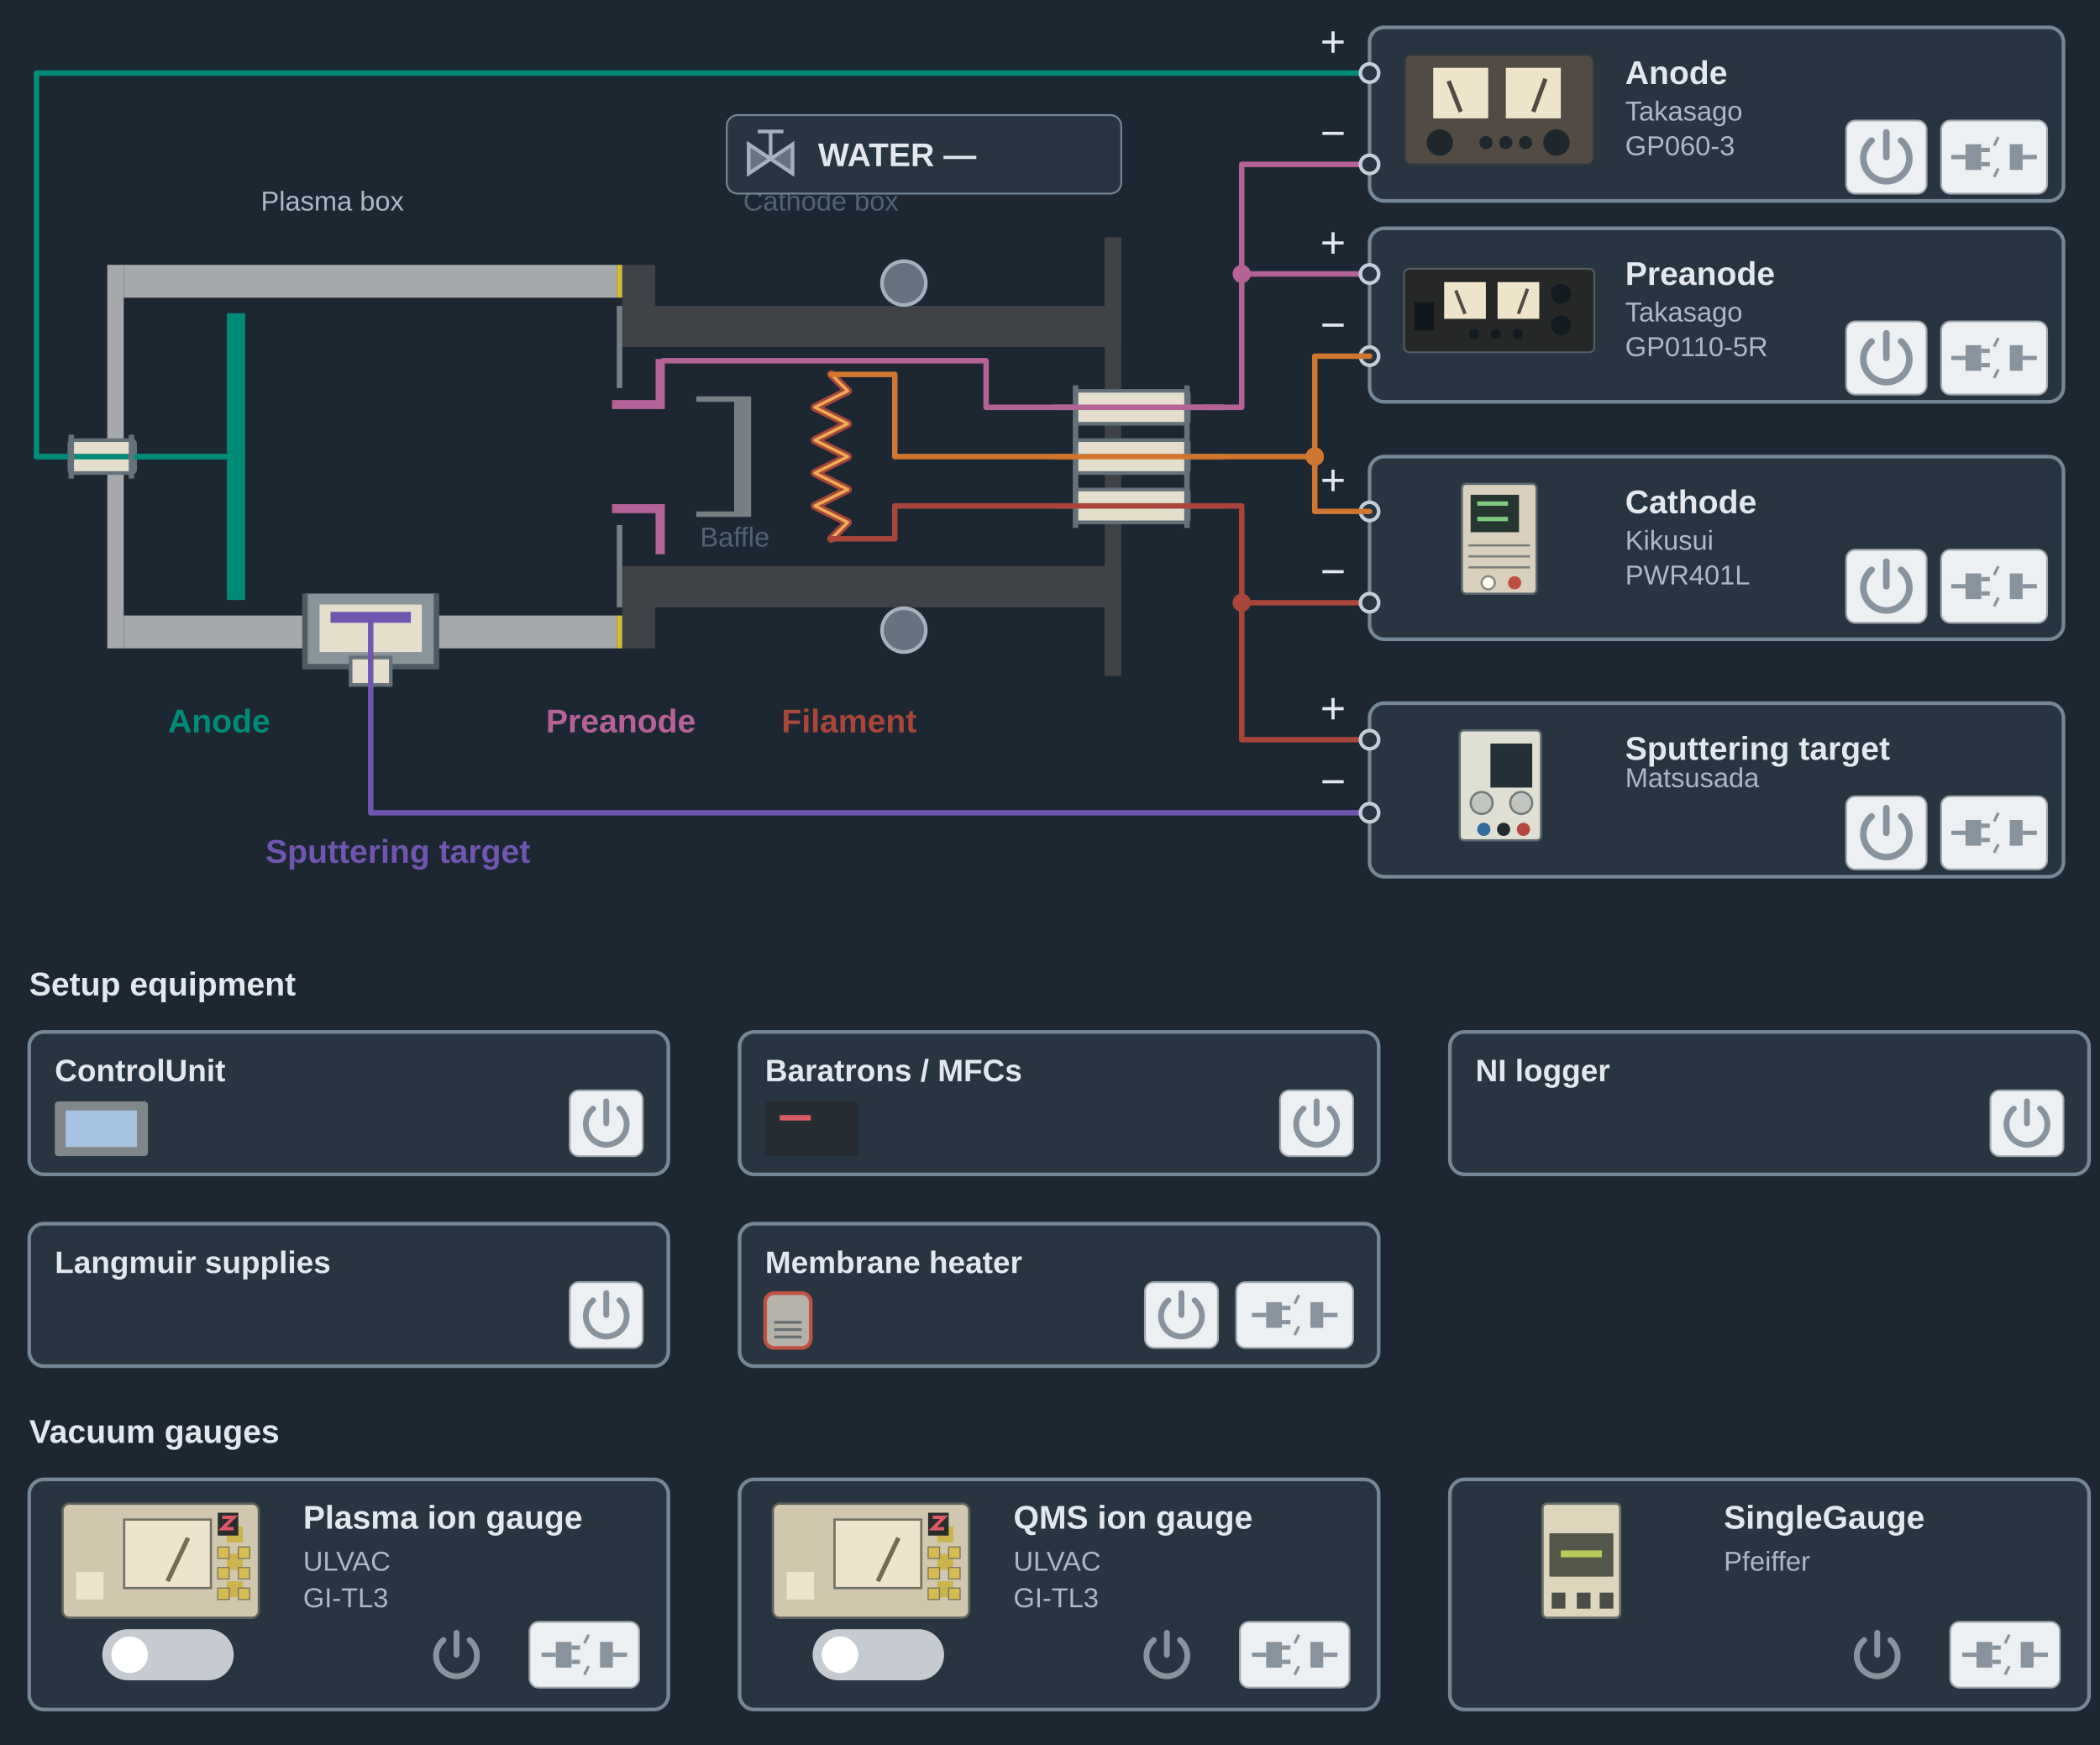
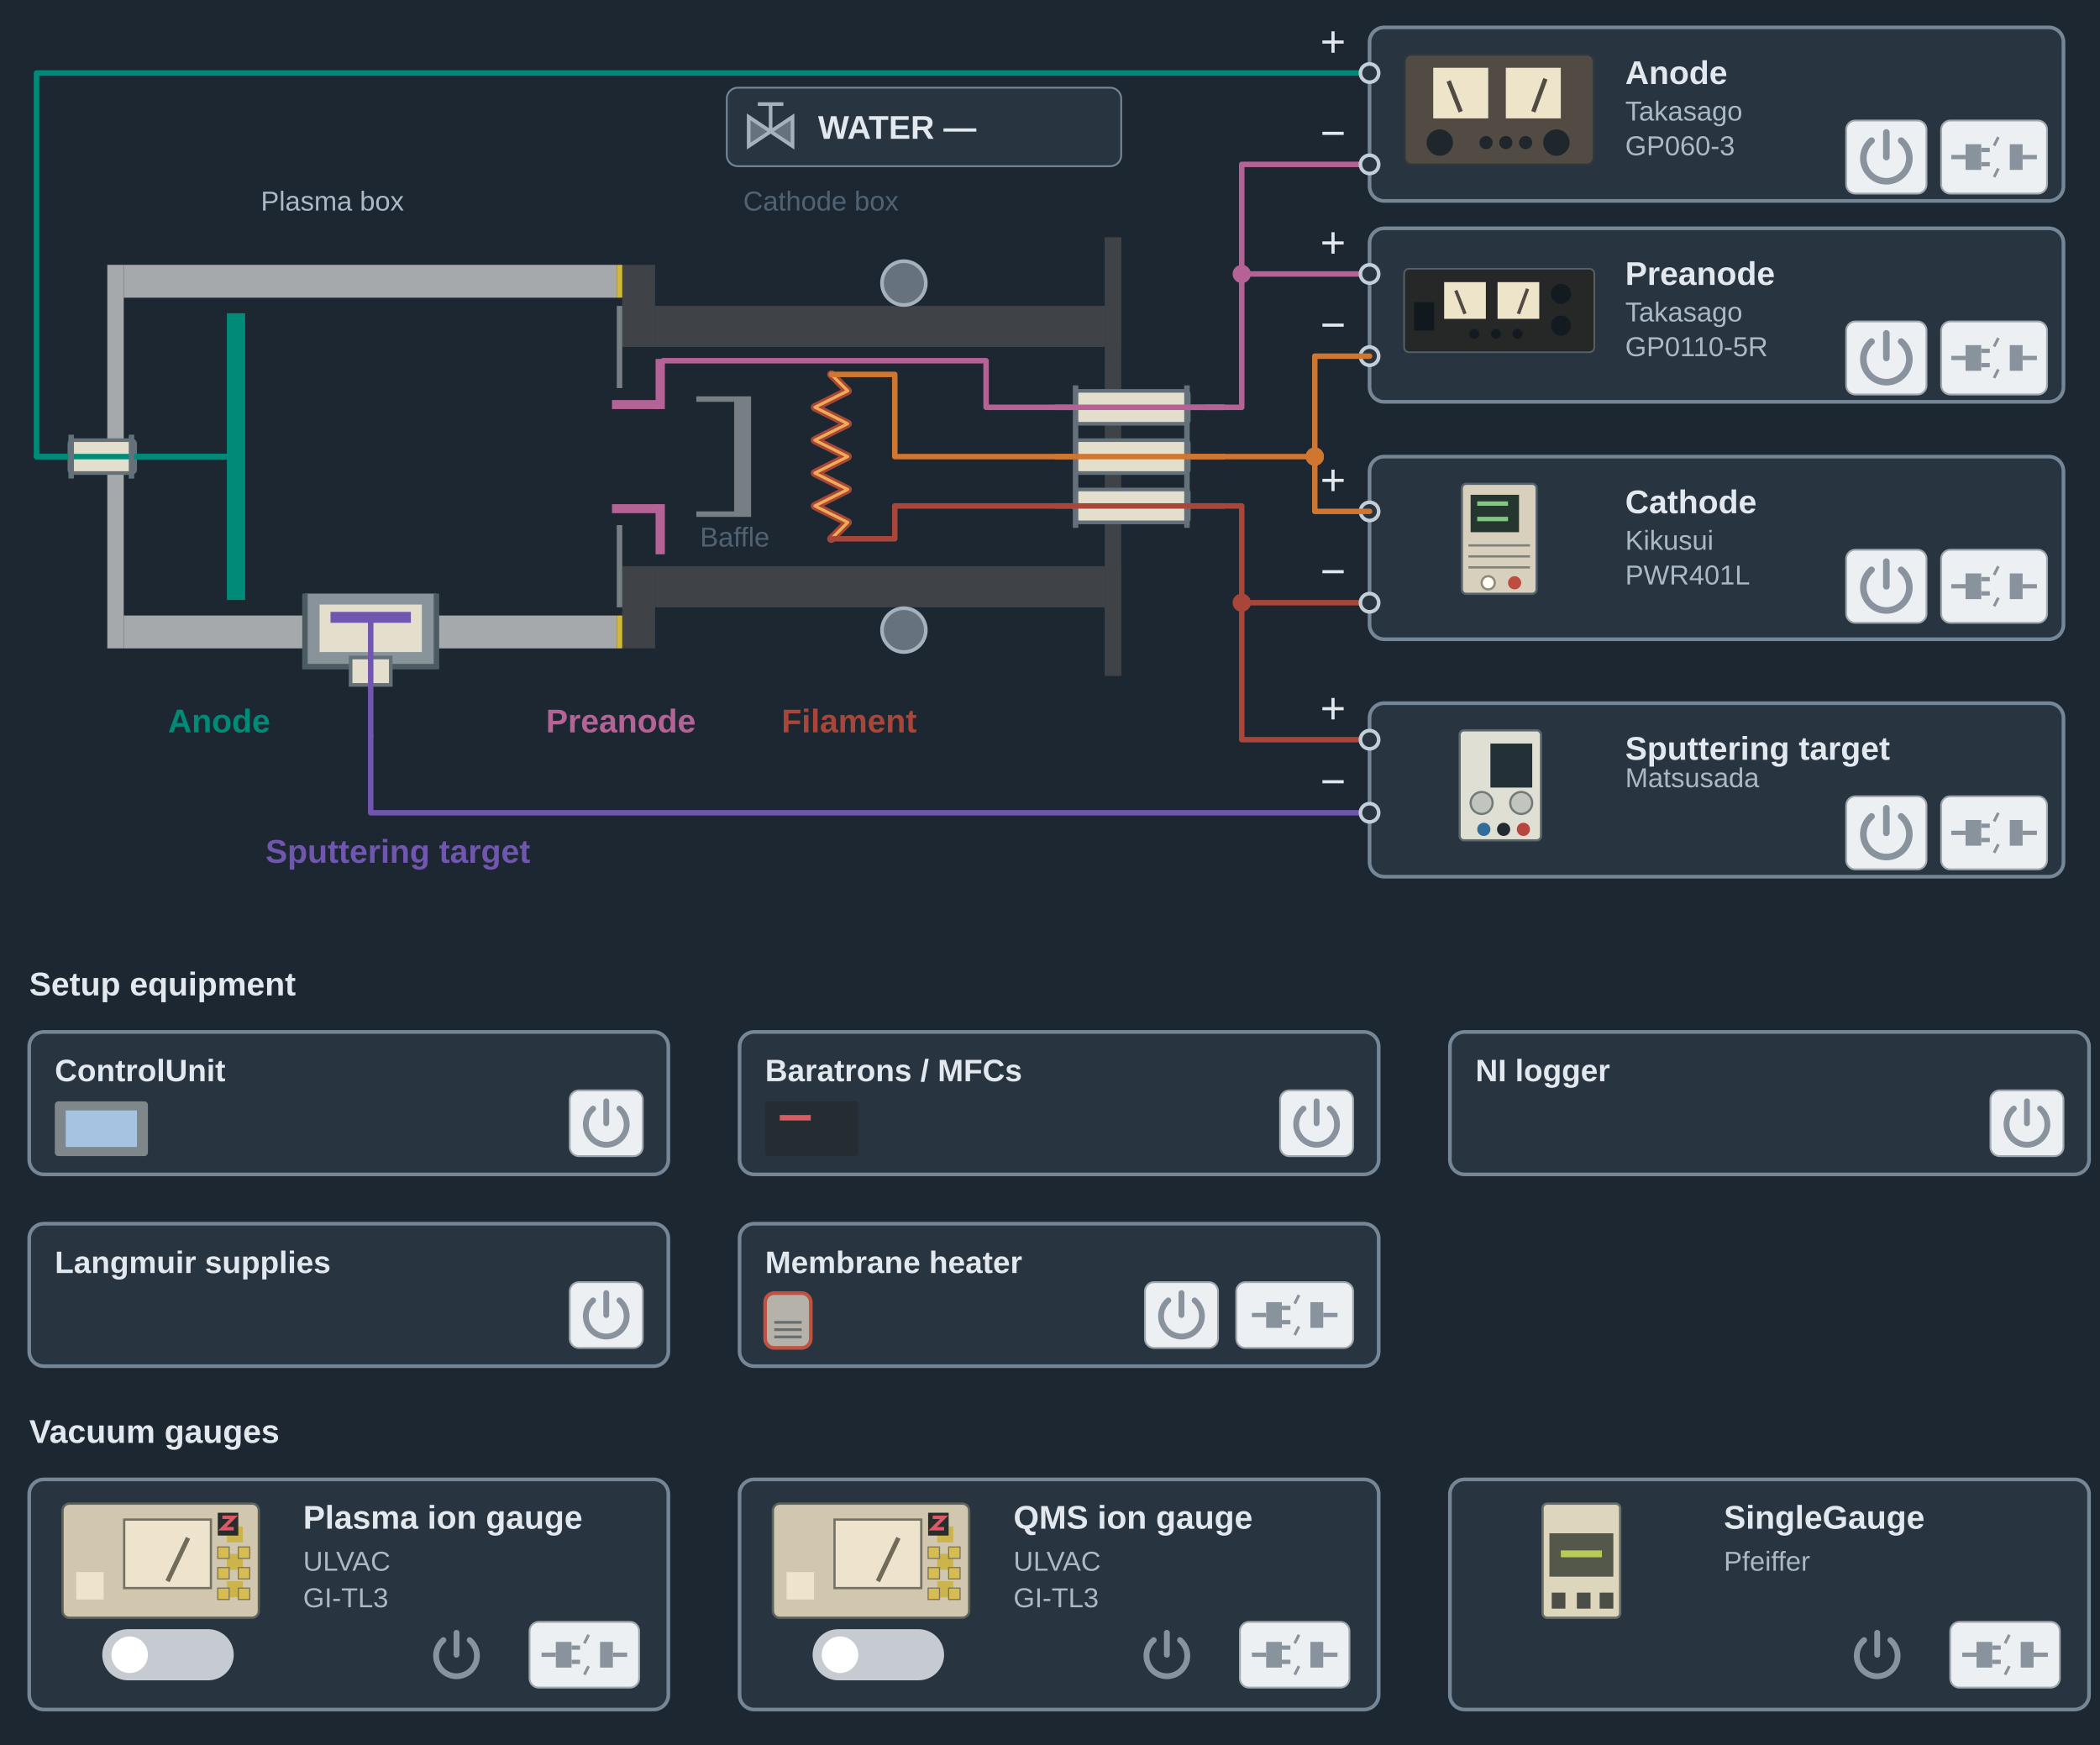
<svg xmlns="http://www.w3.org/2000/svg" viewBox="20 165 1150 955" role="img" aria-labelledby="title desc" version="1.1" id="svg66">
  <defs id="defs1">
    <style id="style1">
      text {font-family:Arial,sans-serif;fill:#24323f;font-size:18px}
      .heading {font-size:24px;font-weight:bold}
      .small {font-size:15px;fill:#516273}
      .label {font-weight:bold}
      .wire {fill:none;stroke-width:3;stroke-linejoin:round;stroke-linecap:round}
      .cathode {stroke:#a74639}
      .preanode {stroke:#b56297}
      .anode {stroke:#008b78}
      .target {stroke:#7056ae}
      .signal {stroke:#52718d;stroke-dasharray:7 5}
      .device {fill:#fff;stroke:#627485;stroke-width:2}
      .terminal {fill:#fff;stroke:#24323f;stroke-width:2}
    
 text{fill:#e2e8ee} .small{fill:#abb8c5} .device{fill:#283440;stroke:#758797} .terminal{fill:#283440;stroke:#c3ced8}</style>
    <g>
      <symbol id="power-off-icon" viewBox="0 0 40 40">
        <path d="M20 5V20M11 10A14 14 0 1 0 29 10" fill="none" stroke="currentColor" stroke-width="4" stroke-linecap="round" />
      </symbol>
      <symbol id="plug-disconnected-icon" viewBox="0 0 64 40">
        <path d="M2 20H12M52 20H62" fill="none" stroke="currentColor" stroke-width="3" />
        <path d="M12 11H23V29H12ZM43 11H52V29H43Z" fill="currentColor" />
        <path d="M23 15H29M23 25H29" stroke="currentColor" stroke-width="3" />
        <path d="M35 6L32 12M35 28L32 34" stroke="currentColor" stroke-width="2" />
      </symbol>
      <symbol id="plug-connected-icon" viewBox="0 0 64 40">
        <path d="M2 20H17M47 20H62" fill="none" stroke="currentColor" stroke-width="3" />
        <rect x="17" y="11" width="30" height="18" rx="3" fill="currentColor" />
        <path d="M32 12V28" stroke="#fff" stroke-width="2" />
      </symbol>
    </g>
    <g>
      <symbol id="takasago-icon" viewBox="0 0 88 52">
        <rect x="1" y="1" width="86" height="50" rx="3" fill="#514b43" stroke="#30383e" />
        <g fill="#eee4c9">
          <rect x="14" y="7" width="25" height="23" />
          <rect x="47" y="7" width="25" height="23" />
        </g>
        <path d="M26.5 27L21 13M59.5 27L65 12" stroke="#514b43" stroke-width="2" />
        <g fill="#20272c">
          <circle cx="17" cy="41" r="6" />
          <circle cx="70" cy="41" r="6" />
          <circle cx="38" cy="41" r="3" />
          <circle cx="47" cy="41" r="3" />
          <circle cx="56" cy="41" r="3" />
        </g>
      </symbol>
      <symbol id="kikusui-icon" viewBox="0 0 88 52">
        <rect x="27" y="1" width="34" height="50" rx="2" fill="#d8d0bd" stroke="#57636c" />
        <rect x="31" y="6" width="22" height="17" fill="#25352f" />
        <path d="M34 10H48M34 17H48" stroke="#7ecb80" stroke-width="2" />
        <path d="M30 29H58M30 34H58M30 39H58" stroke="#7d8079" />
        <circle cx="39" cy="46" r="3" fill="#fffdf4" stroke="#8d897c" stroke-width="1" />
        <circle cx="51" cy="46" r="3" fill="#bd4d40" />
      </symbol>
      <symbol id="matsusada-icon" viewBox="0 0 88 52">
        <rect x="26" y="1" width="37" height="50" rx="2" fill="#e0dfd3" stroke="#59676e" />
        <rect x="40" y="7" width="19" height="20" fill="#243038" />
        <circle cx="36" cy="34" r="5" fill="#c2c5bd" stroke="#717b7c" />
        <circle cx="54" cy="34" r="5" fill="#c2c5bd" stroke="#717b7c" />
        <circle cx="37" cy="46" r="3" fill="#326c9a" />
        <circle cx="55" cy="46" r="3" fill="#b5473e" />
        <circle cx="46" cy="46" r="3" fill="#242b30" />
      </symbol>
      <symbol id="ulvac-icon" viewBox="0 0 88 52">
        <rect x="1" y="1" width="86" height="50" rx="3" fill="#d1c7ae" stroke="#5e625b" />
        <rect x="28" y="8" width="38" height="30" fill="#eee4ce" stroke="#737265" />
        <path d="M47 35L56 16" stroke="#716b59" stroke-width="2" />
        <rect x="7" y="31" width="12" height="12" fill="#eee4ce" />
        <g fill="#cab44b">
          <rect x="73" y="11" width="7" height="7" />
          <rect x="73" y="23" width="7" height="7" />
          <rect x="73" y="35" width="7" height="7" />
        </g>
        <g>
          <rect x="69" y="5" width="9" height="10" fill="#282d2c" />
          <path d="M71 7H76L71 12H76" fill="none" stroke="#df5868" stroke-width="1.5" />
          <g fill="#d7bd51" stroke="#7b7460" stroke-width="0.5">
            <rect x="69" y="20" width="5" height="5" />
            <rect x="78" y="20" width="5" height="5" />
            <rect x="69" y="29" width="5" height="5" />
            <rect x="78" y="29" width="5" height="5" />
            <rect x="69" y="38" width="5" height="5" />
            <rect x="78" y="38" width="5" height="5" />
          </g>
        </g>
      </symbol>
      <symbol id="pfeiffer-icon" viewBox="0 0 88 52">
        <rect x="27" y="1" width="34" height="50" rx="2" fill="#ded5bd" stroke="#676e68" />
        <rect x="30" y="14" width="28" height="19" fill="#53584a" />
        <path d="M35 23H53" stroke="#b9ca57" stroke-width="3" />
        <g fill="#4a4e46">
          <rect x="31" y="40" width="6" height="7" />
          <rect x="42" y="40" width="6" height="7" />
          <rect x="52" y="40" width="6" height="7" />
        </g>
      </symbol>
    </g>
    <symbol id="preanode-face" viewBox="0 0 116 60">
      <rect x="1" y="5" width="114" height="50" rx="3" fill="#252826" stroke="#566068" />
      <g fill="#eee4c9">
        <rect x="25" y="13" width="25" height="22" />
        <rect x="57" y="13" width="25" height="22" />
      </g>
      <path d="M37.5 32L32 18M69.5 32L75 17" stroke="#514b43" stroke-width="2" />
      <rect x="7" y="25" width="12" height="17" fill="#11181e" />
      <g fill="#141b20">
        <circle cx="95" cy="20" r="6" />
        <circle cx="95" cy="39" r="6" />
        <circle cx="43" cy="44" r="3" />
        <circle cx="56" cy="44" r="3" />
        <circle cx="69" cy="44" r="3" />
      </g>
    </symbol>
  </defs>
  <rect width="1200" height="1200" fill="#1c2732" id="rect1" />
  <g id="electrode-assembly" transform="translate(0 150)">
    <g transform="translate(640 265) scale(-3 3)" id="g22">
      <g id="plasma-box" fill="#a6a9ac">
        <rect x="94.08" y="-35" width="90" height="6" id="rect2" />
        <rect x="94.08" y="29" width="90" height="6" id="rect3" />
        <rect x="184.08" y="-35" width="3" height="70" id="rect4" />
      </g>
      <g id="cathode-housing" fill="#3f4246">
        <rect x="5" y="-27.5" width="82.08" height="7.5" id="rect5" />
        <rect x="5" y="20" width="82.08" height="7.5" id="rect6" />
        <rect x="2" y="-40" width="3" height="20" id="rect7" />
        <rect x="2" y="20" width="3" height="20" id="rect8" />
        <rect x="87.08" y="-35" width="6" height="15" id="rect9" />
        <rect x="87.08" y="20" width="6" height="15" id="rect10" />
      </g>
      <g id="kapton" fill="#d1b83b">
        <rect x="93.08" y="-35" width="1" height="6" id="rect11" />
        <rect x="93.08" y="29" width="1" height="6" id="rect12" />
      </g>
      <g id="grounded-slit" fill="#777f85">
        <rect x="93.08" y="-27.5" width="1" height="15" id="rect13" />
        <rect x="93.08" y="12.5" width="1" height="15" id="rect14" />
      </g>
      <rect id="anode" x="163.08" y="-25" width="1" height="50" fill="#008b78" style="stroke-width:2.333;stroke-dasharray:none;stroke:#008b78;stroke-opacity:1" />
      <g id="preanode" fill="#b56297" stroke="#b56297" stroke-width="0.65">
        <rect x="85.63" y="-17.5" width="1.04" height="8.5" id="rect15" />
        <rect x="85.63" y="9" width="1.04" height="8.5" id="rect16" />
        <rect x="86.67" y="-10" width="7.96" height="1" id="rect17" />
        <rect x="86.67" y="9" width="7.96" height="1" id="rect18" />
      </g>
      <g id="grounded-cup" fill="#777f85">
        <rect x="69.56" y="-11" width="3.1" height="22" id="rect19" />
        <rect x="72.66" y="-11" width="6.9" height="1" id="rect20" />
        <rect x="72.66" y="10" width="6.9" height="1" id="rect21" />
      </g>
      <g id="hot-cathode" fill="none" stroke-linecap="round" stroke-linejoin="round">
        <path d="M54.92 -15L51.92 -12L57.92 -9L51.92 -6L57.92 -3L51.92 0L57.92 3L51.92 6L57.92 9L51.92 12L54.92 15" stroke="#a74639" stroke-width="1.5" id="path21" />
        <path d="M54.92 -15L51.92 -12L57.92 -9L51.92 -6L57.92 -3L51.92 0L57.92 3L51.92 6L57.92 9L51.92 12L54.92 15" stroke="#efac55" stroke-width="0.55" id="path22" />
      </g>
    </g>
    <rect id="cathode-box-cap" x="625" y="145" width="9" height="240" fill="#3f4246" />
    <path d="M475.24 220H510V265H690" class="wire cathode" id="path23" style="stroke:#cf7630" />
    <path id="cathode-return-internal" d="M475.24 310H510V292H690" class="wire cathode" />
    <path d="M383.11 212.5H560V238H690" class="wire preanode" id="path24" />
    <path d="M150.76 265H40" class="wire anode" id="path25" />
    <g id="anode-feedthrough">
      <rect x="58" y="256" width="36" height="18" rx="2" fill="#e4dfcd" stroke="#65717a" stroke-width="2" id="rect25" />
      <path d="M40 265H150.76" class="wire anode" id="path26" />
      <path d="M59 253V277M92 253V277" stroke="#65717a" stroke-width="3" id="path27" />
    </g>
    <g id="rear-feedthroughs">
      <g fill="#e4dfcd" stroke="#65717a" stroke-width="2" id="g29">
        <rect x="609" y="229" width="62" height="18" rx="2" id="rect27" />
        <rect x="609" y="256" width="62" height="18" rx="2" id="rect28" />
        <rect x="609" y="283" width="62" height="18" rx="2" id="rect29" />
      </g>
      <path d="M609 226V304M670 226V304" stroke="#65717a" stroke-width="3" id="path29" />
      <path d="M598 292H690" class="wire cathode" id="path30" />
      <path d="M598 238H690" class="wire preanode" id="path31" />
      <path id="heater-feedthrough-upper" d="M598 265H690" class="wire" style="stroke:#cf7630" />
    </g>
    <text x="140" y="416" class="label" id="text31" text-anchor="middle" style="fill:#008b78;font-size:18px;font-weight:bold">Anode</text>
    <text x="360" y="416" class="label" id="text32" text-anchor="middle" style="fill:#b56297;font-size:18px;font-weight:bold">Preanode</text>
    <text x="485" y="416" class="label" id="text33" style="fill:#a74639;font-size:18px;font-weight:bold" text-anchor="middle">Filament</text>
    <text x="162.829" y="130.284" class="small" id="text34">Plasma box</text>
    <text x="426.997" y="130.284" class="small" id="text35" style="-inkscape-font-specification:'Arial, sans-serif, Normal';font-family:Arial, sans-serif;font-weight:normal;font-style:normal;font-stretch:normal;font-variant:normal;font-size:15px;font-variant-ligatures:normal;font-variant-caps:normal;font-variant-numeric:normal;font-variant-east-asian:normal;fill:#516273">
      <tspan id="tspan66">Cathode box</tspan>
    </text>
    <text x="403.347" y="314.256" class="small" id="text36" style="-inkscape-font-specification:'Arial, sans-serif, Normal';font-family:Arial, sans-serif;font-weight:normal;font-style:normal;font-stretch:normal;font-variant:normal;font-size:15px;font-variant-ligatures:normal;font-variant-caps:normal;font-variant-numeric:normal;font-variant-east-asian:normal;fill:#516273">
      <tspan id="tspan67">Baffle</tspan>
    </text>
  </g>
  <g id="kikusui" transform="translate(0 290)">
    <rect class="device" x="770" y="125" width="380" height="100" rx="8" id="rect37" />
    <text x="910" y="156" class="label" id="text38">Cathode</text>
    <text x="910" y="176" class="small">Kikusui</text>
    <use href="#kikusui-icon" x="788" y="130" width="106" height="80" />
    <text x="910" y="195" class="small">PWR401L</text>
  </g>
  <path d="M690 442H700V495H770" class="wire cathode" id="path40" />
  <path d="M700 495V570H770" class="wire cathode" id="path40-8-2" style="fill:none;stroke:#a74639;stroke-width:3;stroke-linecap:round;stroke-linejoin:round" />
  <g id="preanode-psu" transform="translate(0,25)">
    <rect class="device" x="770" y="265" width="380" height="95" rx="8" id="rect41" />
    <text x="910" y="296" class="label" id="text41">Preanode</text>
    <text x="910" y="316" class="small">Takasago</text>
    <use href="#preanode-face" x="788" y="270" width="106" height="80" />
    <text x="910" y="335" class="small">GP0110-5R</text>
  </g>
  <path d="M680 388H700V315H770" class="wire preanode" id="path44" />
  <path d="M700 315V255H770" class="wire preanode" id="path44-5" style="fill:none;stroke:#b56297;stroke-width:3;stroke-linecap:round;stroke-linejoin:round" />
  <g id="anode-psu" transform="translate(0,-220)">
    <rect class="device" x="770" y="400" width="380" height="95" rx="8" id="rect45" />
    <text x="910" y="431" class="label" id="text46">Anode</text>
    <text x="910" y="451" class="small">Takasago</text>
    <use href="#takasago-icon" x="788" y="405" width="106" height="80" />
    <text x="910" y="470" class="small">GP060-3</text>
  </g>
  <path d="M40 415V205H770" class="wire anode" id="path48" />
  <g id="target-bias-psu" transform="translate(0,15)">
    <rect class="device" x="770" y="535" width="380" height="95" rx="8" id="rect50" />
    <text x="910" y="566" class="label" id="text51">Sputtering target</text>
    <text x="910" y="581" class="small">Matsusada</text>
    <use href="#matsusada-icon" x="788" y="540" width="106" height="80" />
  </g>
  <path d="M223 568V610H770" class="wire target" id="path54" />
  <g id="target-grounded-housing" transform="translate(0,138)">
    <path d="m 187,352 v 40 h 72 v -40" fill="#89949a" stroke="#4d5b62" stroke-width="3" id="path55" />
    <rect x="195" y="358" width="56" height="26" fill="#e4dfcd" id="rect55" />
    <rect x="212" y="387" width="22" height="15" fill="#e4dfcd" stroke="#65717a" stroke-width="2" id="rect56" />
  </g>
  <g id="sputtering-target" transform="translate(0 150)">
    <path d="M201 353H245" stroke="#7056ae" stroke-width="6" id="path56" />
    <path d="M223 356V418" class="wire target" id="path57" />
  </g>
  <text x="165.399" y="637.383" class="label" id="text57" style="fill:#7056ae;font-size:18px;font-weight:bold">Sputtering target</text>
  <g id="terminals-and-polarities">
    <circle cx="770" cy="205" r="5" class="terminal" />
    <text x="750" y="196" text-anchor="middle" style="font-size:24px">+</text>
    <circle cx="770" cy="255" r="5" class="terminal" />
    <text x="750" y="246" text-anchor="middle" style="font-size:24px">−</text>
    <circle cx="770" cy="315" r="5" class="terminal" />
    <text x="750" y="306" text-anchor="middle" style="font-size:24px">+</text>
    <circle cx="770" cy="360" r="5" class="terminal" />
    <text x="750" y="351" text-anchor="middle" style="font-size:24px">−</text>
    <circle cx="770" cy="445" r="5" class="terminal" />
    <text x="750" y="436" text-anchor="middle" style="font-size:24px">+</text>
    <circle cx="770" cy="495" r="5" class="terminal" />
    <text x="750" y="486" text-anchor="middle" style="font-size:24px">−</text>
    <circle cx="770" cy="570" r="5" class="terminal" />
    <text x="750" y="561" text-anchor="middle" style="font-size:24px">+</text>
    <circle cx="770" cy="610" r="5" class="terminal" />
    <text x="750" y="601" text-anchor="middle" style="font-size:24px">−</text>
    <circle cx="700" cy="315" r="5" fill="#b56297" />
    <circle cx="740" cy="415" r="5" fill="#cf7630" />
    <circle cx="700" cy="495" r="5" fill="#a74639" />
  </g>
  <g id="power-controls">
    <g id="anode-power-switch" data-state="off" role="button" aria-label="anode power off" transform="translate(0,-1)">
      <rect x="1031" y="232" width="44" height="40" rx="5" fill="#edf0f3" stroke="#a0a8af" />
      <use href="#power-off-icon" x="1035" y="234" width="36" height="36" color="#89939d" />
    </g>
    <g id="anode-plug-switch" data-state="unplugged" role="button" aria-label="anode unplugged" transform="translate(0,-1)">
      <rect x="1083" y="232" width="58" height="40" rx="5" fill="#edf0f3" stroke="#a0a8af" />
      <use href="#plug-disconnected-icon" x="1087" y="236" width="50" height="32" color="#89939d" />
    </g>
    <g id="preanode-power-switch" data-state="off" role="button" aria-label="preanode power off" transform="translate(0,-1)">
      <rect x="1031" y="342" width="44" height="40" rx="5" fill="#edf0f3" stroke="#a0a8af" />
      <use href="#power-off-icon" x="1035" y="344" width="36" height="36" color="#89939d" />
    </g>
    <g id="preanode-plug-switch" data-state="unplugged" role="button" aria-label="preanode unplugged" transform="translate(0,-1)">
      <rect x="1083" y="342" width="58" height="40" rx="5" fill="#edf0f3" stroke="#a0a8af" />
      <use href="#plug-disconnected-icon" x="1087" y="346" width="50" height="32" color="#89939d" />
    </g>
    <g id="cathode-power-switch" data-state="off" role="button" aria-label="cathode power off" transform="translate(0,-1)">
      <rect x="1031" y="467" width="44" height="40" rx="5" fill="#edf0f3" stroke="#a0a8af" />
      <use href="#power-off-icon" x="1035" y="469" width="36" height="36" color="#89939d" />
    </g>
    <g id="cathode-plug-switch" data-state="unplugged" role="button" aria-label="cathode unplugged" transform="translate(0,-1)">
      <rect x="1083" y="467" width="58" height="40" rx="5" fill="#edf0f3" stroke="#a0a8af" />
      <use href="#plug-disconnected-icon" x="1087" y="471" width="50" height="32" color="#89939d" />
    </g>
    <g id="target-power-switch" data-state="off" role="button" aria-label="target power off" transform="translate(0,-1)">
      <rect x="1031" y="602" width="44" height="40" rx="5" fill="#edf0f3" stroke="#a0a8af" />
      <use href="#power-off-icon" x="1035" y="604" width="36" height="36" color="#89939d" />
    </g>
    <g id="target-plug-switch" data-state="unplugged" role="button" aria-label="target unplugged" transform="translate(0,-1)">
      <rect x="1083" y="602" width="58" height="40" rx="5" fill="#edf0f3" stroke="#a0a8af" />
      <use href="#plug-disconnected-icon" x="1087" y="606" width="50" height="32" color="#89939d" />
    </g>
  </g>
  <g id="heater-positive-node">
    <path d="M690 415H740V445H770M740 415V360H770" class="wire" style="stroke:#cf7630" />
    <circle cx="740" cy="415" r="5" fill="#cf7630" />
  </g>
  <g id="vacuum-gauges" transform="translate(0,-55)">
    <text x="36" y="1010" class="label">Vacuum gauges</text>
    <g id="plasma-ig">
      <rect x="36" y="1030" width="350" height="126" rx="8" class="device" />
      <text x="186" y="1057" class="label">Plasma ion gauge</text>
      <text x="186" y="1080" class="small">ULVAC</text>
      <use href="#ulvac-icon" x="48" y="1042" width="120" height="65" />
      <g id="plasma-ig-power" transform="translate(-66,0)">
        <use href="#power-off-icon" x="320" y="1110" width="32" height="32" color="#89939d" />
      </g>
      <g id="plasma-ig-gauge" transform="translate(24,0)">
        <rect x="52" y="1112" width="72" height="28" rx="14" fill="#c5cbd0" />
        <circle cx="67" cy="1126" r="10" fill="#fff" />
      </g>
      <text x="186" y="1100" class="small">GI-TL3</text>
      <g id="plasma-ig-plug-switch">
        <rect x="310" y="1108" width="60" height="36" rx="5" fill="#edf0f3" stroke="#a0a8af" />
        <use href="#plug-disconnected-icon" x="315" y="1110" width="50" height="32" color="#89939d" />
      </g>
    </g>
    <g id="qms-ig">
      <rect x="425" y="1030" width="350" height="126" rx="8" class="device" />
      <text x="575" y="1057" class="label">QMS ion gauge</text>
      <text x="575" y="1080" class="small">ULVAC</text>
      <use href="#ulvac-icon" x="437" y="1042" width="120" height="65" />
      <g id="qms-ig-power" transform="translate(-66,0)">
        <use href="#power-off-icon" x="709" y="1110" width="32" height="32" color="#89939d" />
      </g>
      <g id="qms-ig-gauge" transform="translate(24,0)">
        <rect x="441" y="1112" width="72" height="28" rx="14" fill="#c5cbd0" />
        <circle cx="456" cy="1126" r="10" fill="#fff" />
      </g>
      <text x="575" y="1100" class="small">GI-TL3</text>
      <g id="qms-ig-plug-switch">
        <rect x="699" y="1108" width="60" height="36" rx="5" fill="#edf0f3" stroke="#a0a8af" />
        <use href="#plug-disconnected-icon" x="704" y="1110" width="50" height="32" color="#89939d" />
      </g>
    </g>
    <g id="single-gauge">
      <rect x="814" y="1030" width="350" height="126" rx="8" class="device" />
      <text x="964" y="1057" class="label">SingleGauge</text>
      <text x="964" y="1080" class="small">Pfeiffer</text>
      <use href="#pfeiffer-icon" x="826" y="1042" width="120" height="65" />
      <g id="single-gauge-power" transform="translate(-66,0)">
        <use href="#power-off-icon" x="1098" y="1110" width="32" height="32" color="#89939d" />
      </g>
      <g id="single-gauge-plug-switch">
        <rect x="1088" y="1108" width="60" height="36" rx="5" fill="#edf0f3" stroke="#a0a8af" />
        <use href="#plug-disconnected-icon" x="1093" y="1110" width="50" height="32" color="#89939d" />
      </g>
    </g>
  </g>
  <g id="setup-equipment">
    <text x="36" y="710" class="label">Setup equipment</text>
    <g id="controlunit">
      <rect x="36.0" y="730.0" width="350" height="78" rx="8" class="device" />
      <text x="50.0" y="757.0" class="label" style="font-size:17px">ControlUnit</text>
      <g id="controlunit-power-switch">
        <rect x="332.0" y="762.0" width="40" height="36" rx="5" fill="#edf0f3" stroke="#a0a8af" />
        <use href="#power-off-icon" x="336.0" y="764.0" width="32" height="32" color="#89939d" />
      </g>
      <rect x="50.0" y="768.0" width="51" height="30" rx="2" fill="#7f878b" />
      <rect x="56.0" y="773.0" width="39" height="20" fill="#a6c4e1" />
    </g>
    <g id="instrument-box">
      <rect x="425.0" y="730.0" width="350" height="78" rx="8" class="device" />
      <text x="439.0" y="757.0" class="label" style="font-size:17px">Baratrons / MFCs</text>
      <g id="instrument-box-power-switch">
        <rect x="721.0" y="762.0" width="40" height="36" rx="5" fill="#edf0f3" stroke="#a0a8af" />
        <use href="#power-off-icon" x="725.0" y="764.0" width="32" height="32" color="#89939d" />
      </g>
      <rect x="439.0" y="768.0" width="51" height="30" rx="2" fill="#252c32" />
      <path d="M347 777H364" stroke="#d75d62" stroke-width="3" transform="translate(100,0)" />
    </g>
    <g id="ni-logger">
      <rect x="814.0" y="730.0" width="350" height="78" rx="8" class="device" />
      <text x="828.0" y="757.0" class="label" style="font-size:17px">NI logger</text>
      <g id="ni-logger-power-switch">
        <rect x="1110.0" y="762.0" width="40" height="36" rx="5" fill="#edf0f3" stroke="#a0a8af" />
        <use href="#power-off-icon" x="1114.0" y="764.0" width="32" height="32" color="#89939d" />
      </g>
    </g>
    <g id="langmuir-supplies">
      <rect x="36.0" y="835.0" width="350" height="78" rx="8" class="device" />
      <text x="50.0" y="862.0" class="label" style="font-size:17px">Langmuir supplies</text>
      <g id="langmuir-supplies-power-switch">
        <rect x="332.0" y="867.0" width="40" height="36" rx="5" fill="#edf0f3" stroke="#a0a8af" />
        <use href="#power-off-icon" x="336.0" y="869.0" width="32" height="32" color="#89939d" />
      </g>
    </g>
  </g>
  <g id="membrane-heater">
    <rect x="425" y="835" width="350" height="78" rx="8" class="device" />
    <text x="439" y="862" class="label" style="font-size:17px">Membrane heater</text>
    <g id="membrane-heater-icon">
      <rect x="439" y="873" width="25" height="30" rx="5" fill="#b5b3a9" stroke="#c15242" stroke-width="2" />
      <path d="M444 889H459M444 893H459M444 897H459" stroke="#666e70" stroke-width="1.5" />
    </g>
    <g id="membrane-heater-power-switch">
      <rect x="647" y="867" width="40" height="36" rx="5" fill="#edf0f3" stroke="#a0a8af" />
      <use href="#power-off-icon" x="651" y="869" width="32" height="32" color="#89939d" />
    </g>
    <g id="membrane-heater-plug-switch">
      <rect x="697" y="867" width="64" height="36" rx="5" fill="#edf0f3" stroke="#a0a8af" />
      <use href="#plug-disconnected-icon" x="704" y="869" width="50" height="32" color="#89939d" />
    </g>
  </g>
  <g id="cathode-water-pipes" fill="#66727d" stroke="#a5b1bc" stroke-width="2">
    <circle cx="515" cy="320" r="12" />
    <circle cx="515" cy="510" r="12" />
  </g>
-   <g id="cathode-water" role="button" tabindex="0">
+   <g id="cathode-water" transform="translate(0,-15)" role="button" tabindex="0">
    <rect x="418" y="228" width="216" height="43" rx="6" fill="#283440" stroke="#758797" />
    <path id="water-valve" d="M430 244L442 252L430 260ZM454 244L442 252L454 260ZM442 252V237M435 237H449" fill="#66727d" stroke="#a5b1bc" stroke-width="2" />
    <text id="water-label" x="468" y="256" class="label" style="font-size:18px">WATER —</text>
  </g>
</svg>
